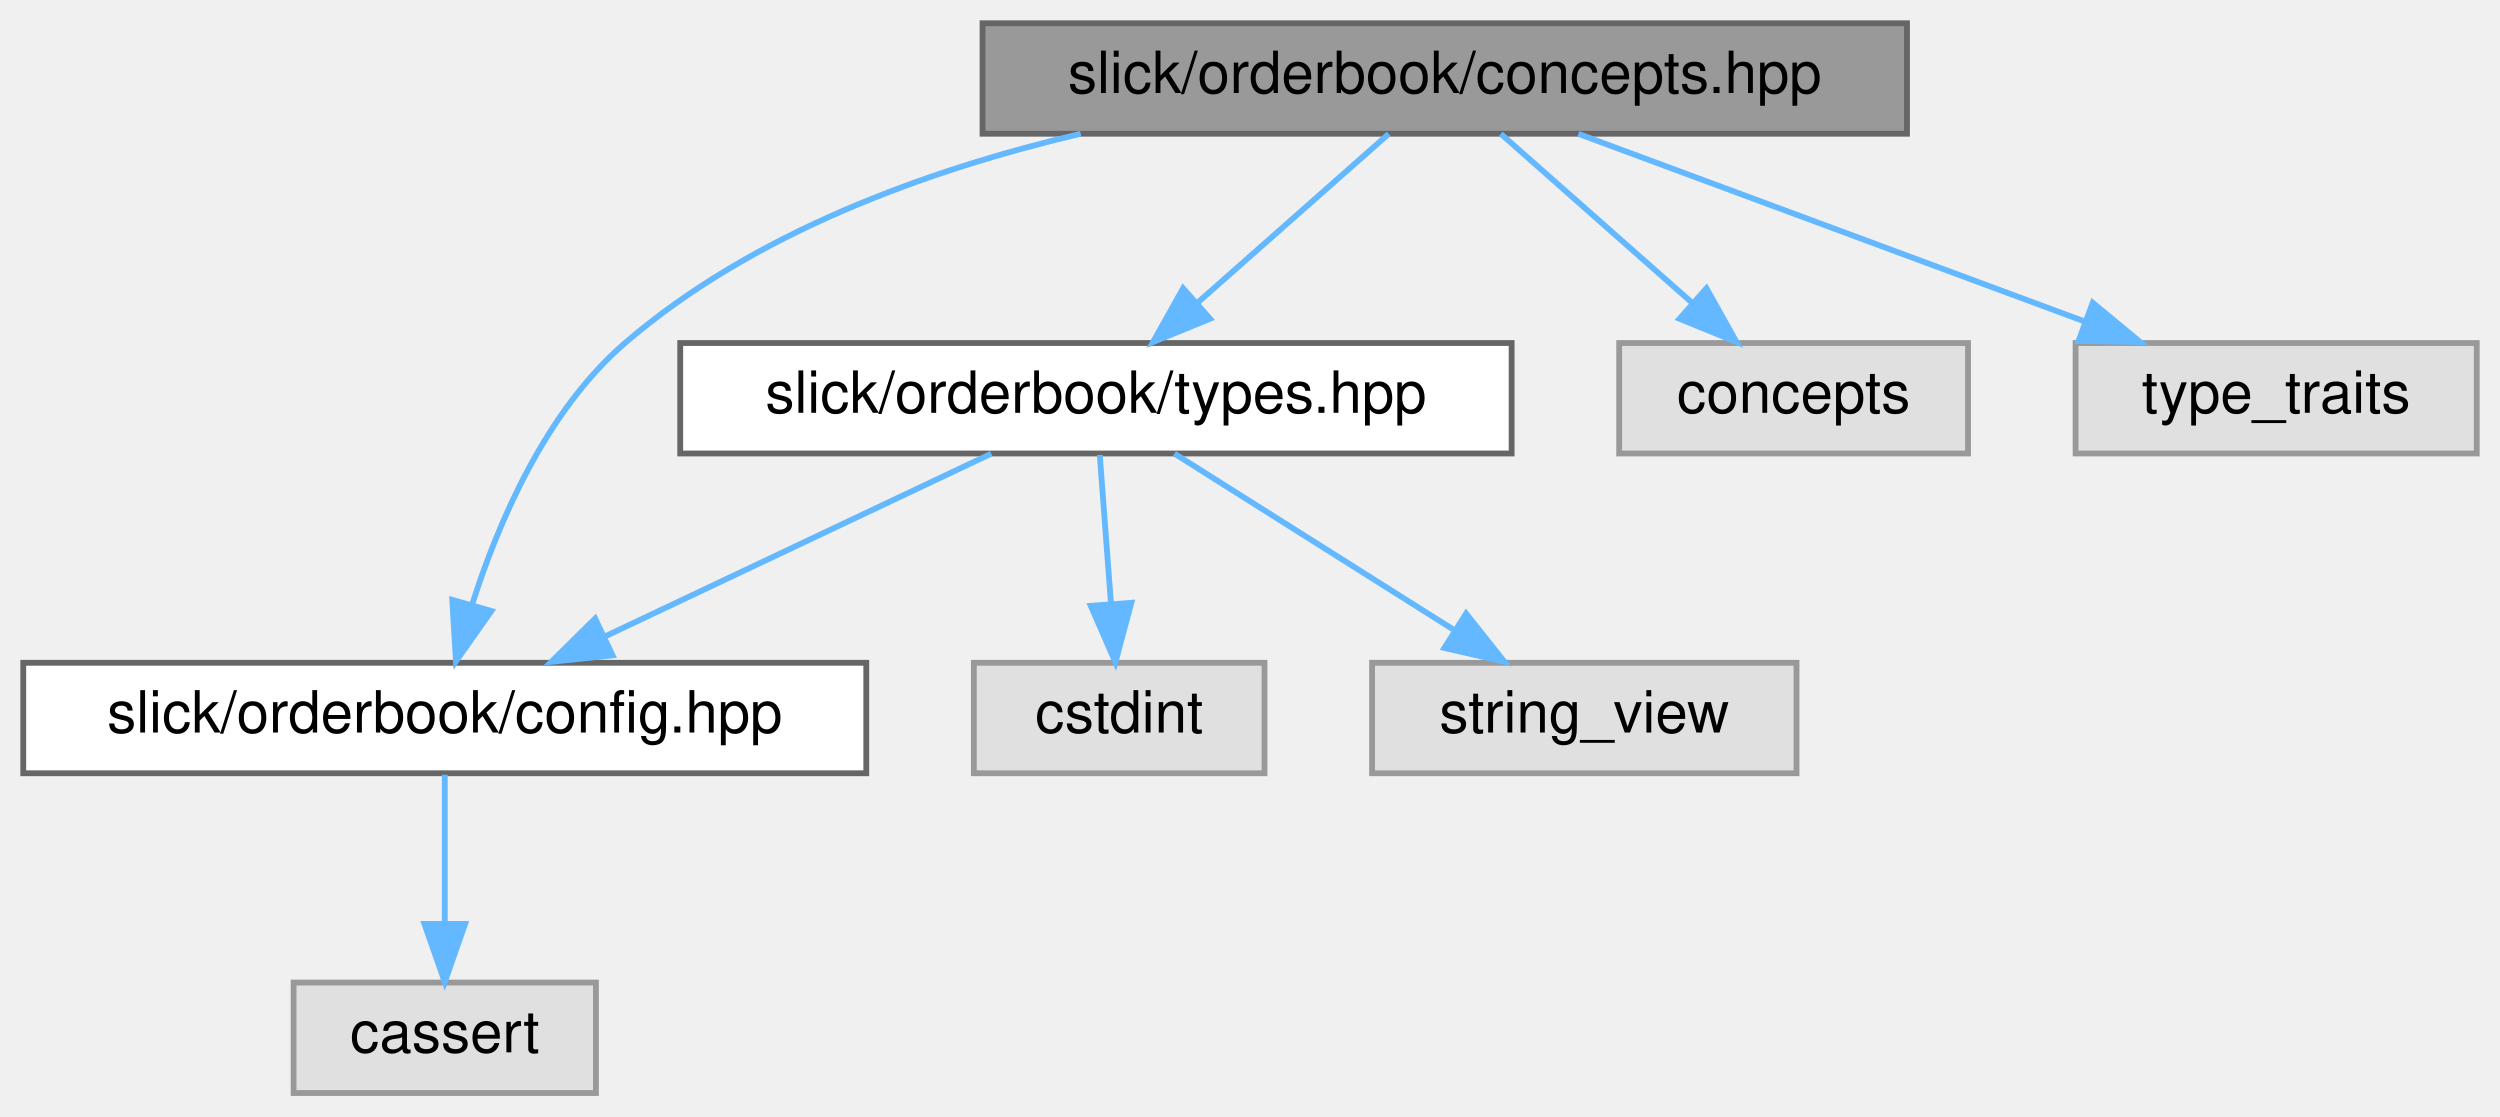
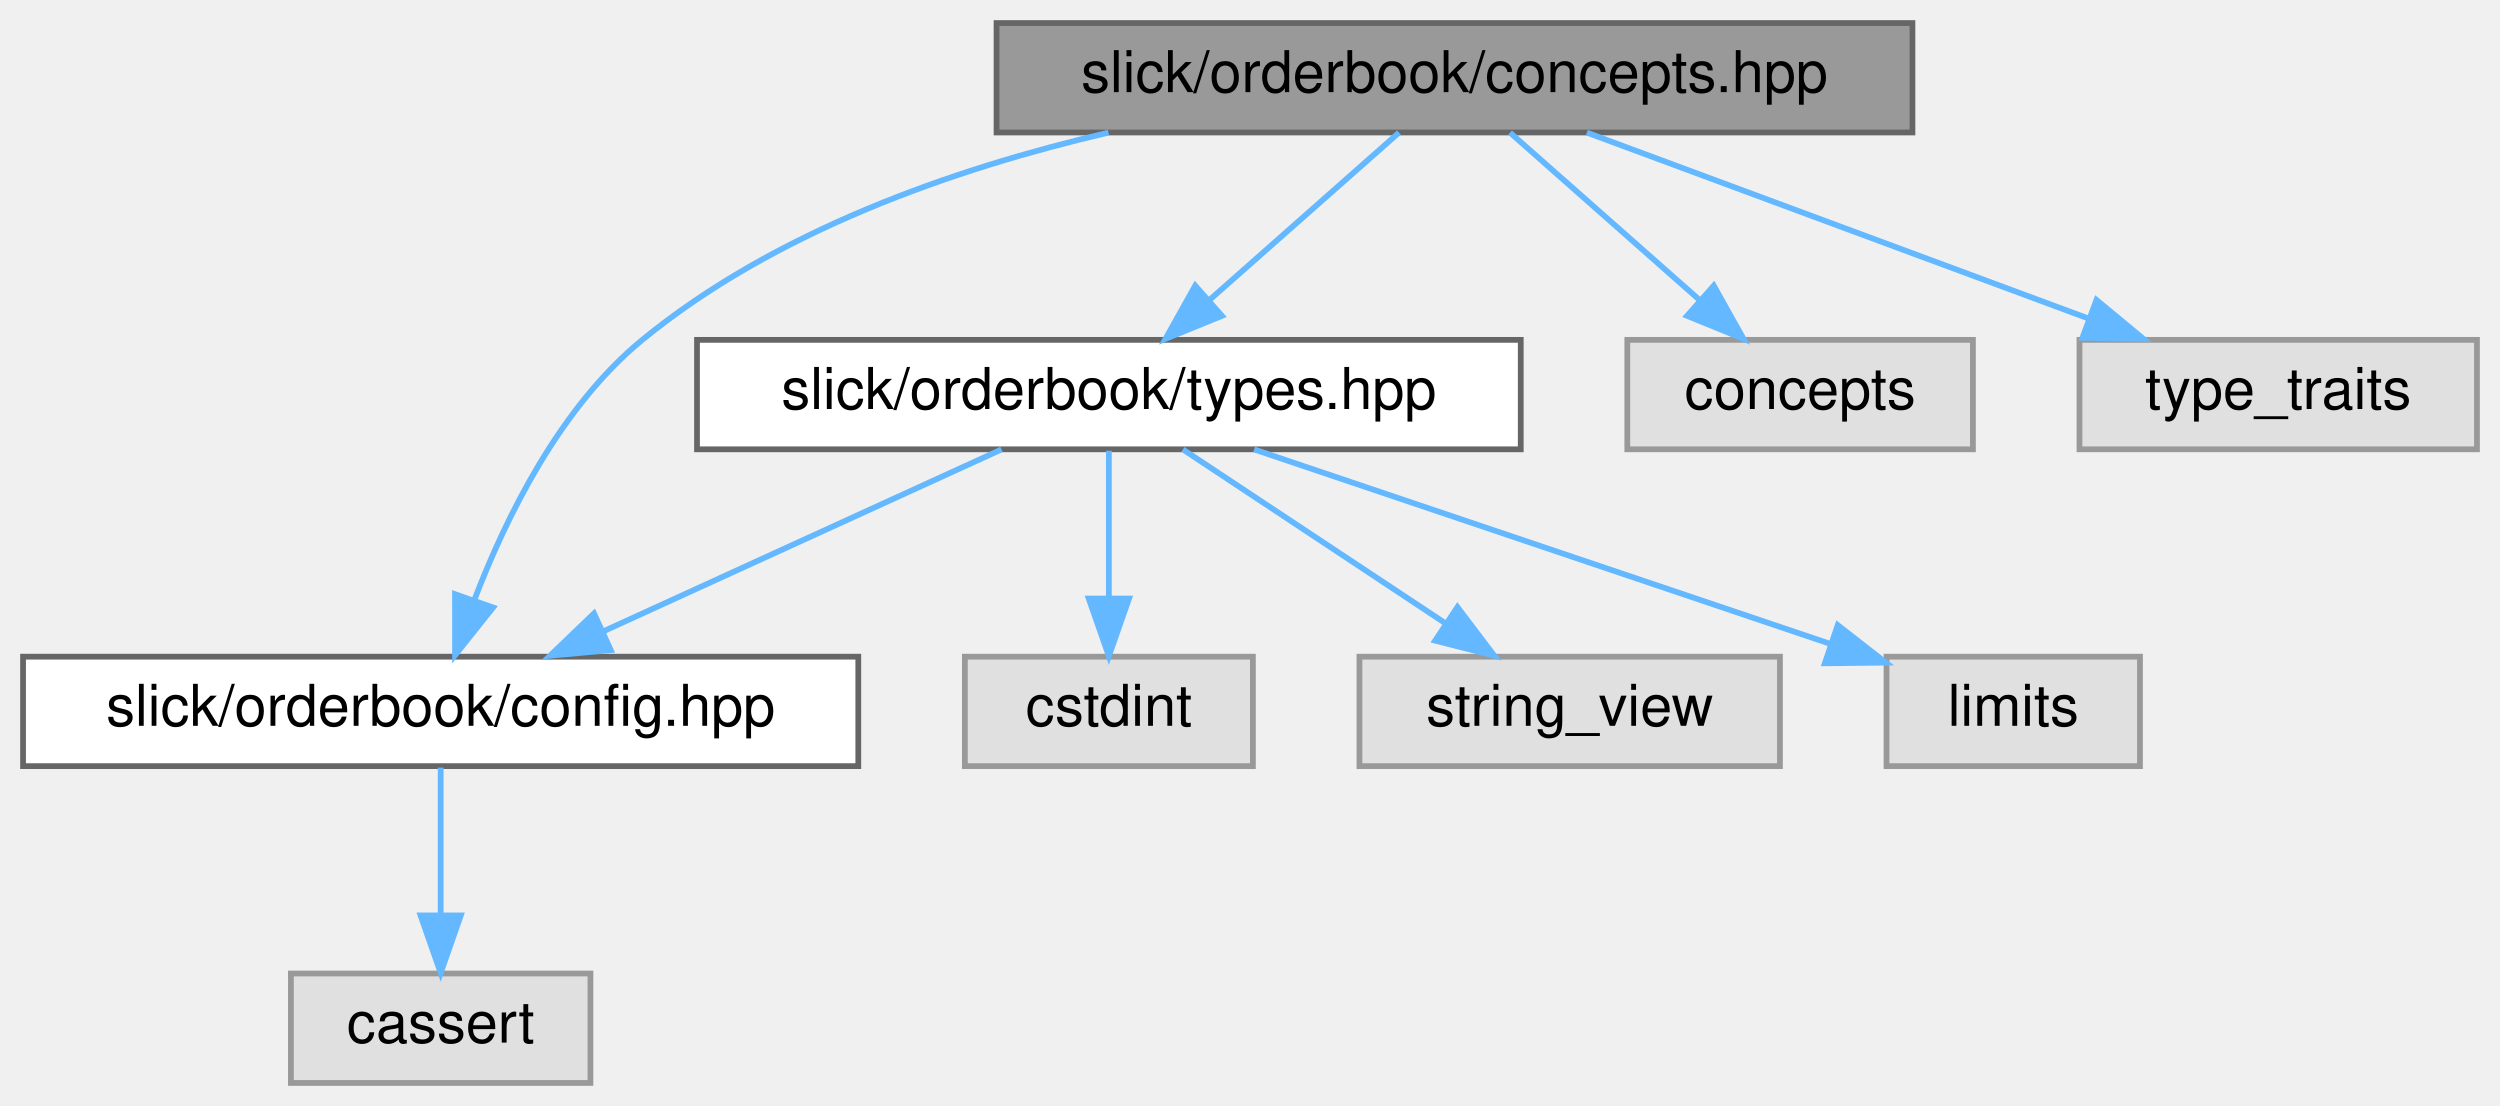
- <svg xmlns="http://www.w3.org/2000/svg" xmlns:xlink="http://www.w3.org/1999/xlink" width="430pt" height="192pt" viewBox="0.00 0.00 430.00 192.00">
+ <svg xmlns="http://www.w3.org/2000/svg" xmlns:xlink="http://www.w3.org/1999/xlink" width="434pt" height="192pt" viewBox="0.00 0.00 434.00 192.00">
  <g id="graph0" class="graph" transform="scale(1 1) rotate(0) translate(4 188)">
    <g id="Node000001" class="node">
      <g id="a_Node000001">
        <a xlink:title=" ">
-           <polygon fill="#999999" stroke="#666666" points="324,-184 165,-184 165,-165 324,-165 324,-184" />
-           <text text-anchor="middle" x="244.5" y="-172" font-family="Helvetica,sans-Serif" font-size="10.00">slick/orderbook/concepts.hpp</text>
+           <polygon fill="#999999" stroke="#666666" points="328,-184 169,-184 169,-165 328,-165 328,-184" />
+           <text text-anchor="middle" x="248.5" y="-172" font-family="Helvetica,sans-Serif" font-size="10.00">slick/orderbook/concepts.hpp</text>
        </a>
      </g>
    </g>
    <g id="Node000002" class="node">
      <g id="a_Node000002">
        <a xlink:href="config_8hpp.html" target="_top" xlink:title=" ">
          <polygon fill="white" stroke="#666666" points="145,-74 0,-74 0,-55 145,-55 145,-74" />
          <text text-anchor="middle" x="72.5" y="-62" font-family="Helvetica,sans-Serif" font-size="10.00">slick/orderbook/config.hpp</text>
        </a>
      </g>
    </g>
    <g id="edge1_Node000001_Node000002" class="edge">
      <g id="a_edge1_Node000001_Node000002">
        <a xlink:title=" ">
-           <path fill="none" stroke="#63b8ff" d="M181.88,-165C155.26,-158.73 125.38,-147.85 103.5,-129 89.87,-117.26 81.69,-98.14 77.18,-83.94" />
-           <polygon fill="#63b8ff" stroke="#63b8ff" points="80.52,-82.91 74.42,-74.25 73.79,-84.82 80.52,-82.91" />
+           <path fill="none" stroke="#63b8ff" d="M188.43,-164.98C161.38,-158.68 130.43,-147.79 107.5,-129 93.22,-117.3 83.82,-98.17 78.39,-83.96" />
+           <polygon fill="#63b8ff" stroke="#63b8ff" points="81.6,-82.54 75,-74.26 74.99,-84.85 81.6,-82.54" />
        </a>
      </g>
    </g>
    <g id="Node000004" class="node">
      <g id="a_Node000004">
        <a xlink:href="types_8hpp.html" target="_top" xlink:title=" ">
-           <polygon fill="white" stroke="#666666" points="256,-129 113,-129 113,-110 256,-110 256,-129" />
-           <text text-anchor="middle" x="184.5" y="-117" font-family="Helvetica,sans-Serif" font-size="10.00">slick/orderbook/types.hpp</text>
+           <polygon fill="white" stroke="#666666" points="260,-129 117,-129 117,-110 260,-110 260,-129" />
+           <text text-anchor="middle" x="188.5" y="-117" font-family="Helvetica,sans-Serif" font-size="10.00">slick/orderbook/types.hpp</text>
        </a>
      </g>
    </g>
    <g id="edge3_Node000001_Node000004" class="edge">
      <g id="a_edge3_Node000001_Node000004">
        <a xlink:title=" ">
-           <path fill="none" stroke="#63b8ff" d="M234.86,-164.98C225.99,-157.15 212.63,-145.34 201.89,-135.86" />
-           <polygon fill="#63b8ff" stroke="#63b8ff" points="204.13,-133.17 194.32,-129.17 199.49,-138.41 204.13,-133.17" />
-         </a>
-       </g>
-     </g>
-     <g id="Node000007" class="node">
-       <g id="a_Node000007">
-         <a xlink:title=" ">
-           <polygon fill="#e0e0e0" stroke="#999999" points="334.5,-129 274.5,-129 274.5,-110 334.5,-110 334.5,-129" />
-           <text text-anchor="middle" x="304.5" y="-117" font-family="Helvetica,sans-Serif" font-size="10.00">concepts</text>
-         </a>
-       </g>
-     </g>
-     <g id="edge7_Node000001_Node000007" class="edge">
-       <g id="a_edge7_Node000001_Node000007">
-         <a xlink:title=" ">
-           <path fill="none" stroke="#63b8ff" d="M254.14,-164.98C263.01,-157.15 276.37,-145.34 287.11,-135.86" />
-           <polygon fill="#63b8ff" stroke="#63b8ff" points="289.51,-138.41 294.68,-129.17 284.87,-133.17 289.51,-138.41" />
+           <path fill="none" stroke="#63b8ff" d="M238.86,-164.98C229.99,-157.15 216.63,-145.34 205.89,-135.86" />
+           <polygon fill="#63b8ff" stroke="#63b8ff" points="208.13,-133.17 198.32,-129.17 203.49,-138.41 208.13,-133.17" />
        </a>
      </g>
    </g>
    <g id="Node000008" class="node">
      <g id="a_Node000008">
        <a xlink:title=" ">
-           <polygon fill="#e0e0e0" stroke="#999999" points="422,-129 353,-129 353,-110 422,-110 422,-129" />
-           <text text-anchor="middle" x="387.5" y="-117" font-family="Helvetica,sans-Serif" font-size="10.00">type_traits</text>
+           <polygon fill="#e0e0e0" stroke="#999999" points="338.5,-129 278.5,-129 278.5,-110 338.5,-110 338.5,-129" />
+           <text text-anchor="middle" x="308.5" y="-117" font-family="Helvetica,sans-Serif" font-size="10.00">concepts</text>
        </a>
      </g>
    </g>
    <g id="edge8_Node000001_Node000008" class="edge">
      <g id="a_edge8_Node000001_Node000008">
        <a xlink:title=" ">
-           <path fill="none" stroke="#63b8ff" d="M267.48,-164.98C291,-156.27 327.79,-142.63 354.44,-132.75" />
-           <polygon fill="#63b8ff" stroke="#63b8ff" points="355.95,-135.93 364.11,-129.17 353.51,-129.36 355.95,-135.93" />
+           <path fill="none" stroke="#63b8ff" d="M258.14,-164.98C267.01,-157.15 280.37,-145.34 291.11,-135.86" />
+           <polygon fill="#63b8ff" stroke="#63b8ff" points="293.51,-138.41 298.68,-129.17 288.87,-133.17 293.51,-138.41" />
+         </a>
+       </g>
+     </g>
+     <g id="Node000009" class="node">
+       <g id="a_Node000009">
+         <a xlink:title=" ">
+           <polygon fill="#e0e0e0" stroke="#999999" points="426,-129 357,-129 357,-110 426,-110 426,-129" />
+           <text text-anchor="middle" x="391.5" y="-117" font-family="Helvetica,sans-Serif" font-size="10.00">type_traits</text>
+         </a>
+       </g>
+     </g>
+     <g id="edge9_Node000001_Node000009" class="edge">
+       <g id="a_edge9_Node000001_Node000009">
+         <a xlink:title=" ">
+           <path fill="none" stroke="#63b8ff" d="M271.48,-164.98C295,-156.27 331.79,-142.63 358.44,-132.75" />
+           <polygon fill="#63b8ff" stroke="#63b8ff" points="359.95,-135.93 368.11,-129.17 357.51,-129.36 359.95,-135.93" />
        </a>
      </g>
    </g>
    <g id="Node000003" class="node">
      <g id="a_Node000003">
        <a xlink:title=" ">
          <polygon fill="#e0e0e0" stroke="#999999" points="98.5,-19 46.5,-19 46.5,0 98.5,0 98.5,-19" />
          <text text-anchor="middle" x="72.5" y="-7" font-family="Helvetica,sans-Serif" font-size="10.00">cassert</text>
        </a>
      </g>
    </g>
    <g id="edge2_Node000002_Node000003" class="edge">
      <g id="a_edge2_Node000002_Node000003">
        <a xlink:title=" ">
          <path fill="none" stroke="#63b8ff" d="M72.5,-54.75C72.5,-47.8 72.5,-37.85 72.5,-29.13" />
          <polygon fill="#63b8ff" stroke="#63b8ff" points="76,-29.09 72.5,-19.09 69,-29.09 76,-29.09" />
        </a>
      </g>
    </g>
    <g id="edge4_Node000004_Node000002" class="edge">
      <g id="a_edge4_Node000004_Node000002">
        <a xlink:title=" ">
-           <path fill="none" stroke="#63b8ff" d="M166.51,-109.98C148.57,-101.5 120.78,-88.35 100.07,-78.54" />
-           <polygon fill="#63b8ff" stroke="#63b8ff" points="101.36,-75.28 90.82,-74.17 98.36,-81.61 101.36,-75.28" />
+           <path fill="none" stroke="#63b8ff" d="M169.86,-109.98C151.2,-101.46 122.25,-88.23 100.76,-78.41" />
+           <polygon fill="#63b8ff" stroke="#63b8ff" points="102.03,-75.14 91.48,-74.17 99.12,-81.51 102.03,-75.14" />
        </a>
      </g>
    </g>
    <g id="Node000005" class="node">
      <g id="a_Node000005">
        <a xlink:title=" ">
          <polygon fill="#e0e0e0" stroke="#999999" points="213.5,-74 163.5,-74 163.5,-55 213.5,-55 213.5,-74" />
          <text text-anchor="middle" x="188.5" y="-62" font-family="Helvetica,sans-Serif" font-size="10.00">cstdint</text>
        </a>
      </g>
    </g>
    <g id="edge5_Node000004_Node000005" class="edge">
      <g id="a_edge5_Node000004_Node000005">
        <a xlink:title=" ">
-           <path fill="none" stroke="#63b8ff" d="M185.16,-109.75C185.68,-102.8 186.44,-92.85 187.09,-84.13" />
-           <polygon fill="#63b8ff" stroke="#63b8ff" points="190.59,-84.32 187.85,-74.09 183.61,-83.8 190.59,-84.32" />
+           <path fill="none" stroke="#63b8ff" d="M188.5,-109.75C188.5,-102.8 188.5,-92.85 188.5,-84.13" />
+           <polygon fill="#63b8ff" stroke="#63b8ff" points="192,-84.09 188.5,-74.09 185,-84.09 192,-84.09" />
        </a>
      </g>
    </g>
    <g id="Node000006" class="node">
      <g id="a_Node000006">
        <a xlink:title=" ">
          <polygon fill="#e0e0e0" stroke="#999999" points="305,-74 232,-74 232,-55 305,-55 305,-74" />
          <text text-anchor="middle" x="268.5" y="-62" font-family="Helvetica,sans-Serif" font-size="10.00">string_view</text>
        </a>
      </g>
    </g>
    <g id="edge6_Node000004_Node000006" class="edge">
      <g id="a_edge6_Node000004_Node000006">
        <a xlink:title=" ">
-           <path fill="none" stroke="#63b8ff" d="M198,-109.98C210.9,-101.84 230.6,-89.41 245.9,-79.76" />
-           <polygon fill="#63b8ff" stroke="#63b8ff" points="248.17,-82.47 254.76,-74.17 244.43,-76.55 248.17,-82.47" />
+           <path fill="none" stroke="#63b8ff" d="M201.35,-109.98C213.64,-101.84 232.41,-89.41 246.98,-79.76" />
+           <polygon fill="#63b8ff" stroke="#63b8ff" points="249.01,-82.61 255.41,-74.17 245.14,-76.78 249.01,-82.61" />
+         </a>
+       </g>
+     </g>
+     <g id="Node000007" class="node">
+       <g id="a_Node000007">
+         <a xlink:title=" ">
+           <polygon fill="#e0e0e0" stroke="#999999" points="367.5,-74 323.5,-74 323.5,-55 367.5,-55 367.5,-74" />
+           <text text-anchor="middle" x="345.5" y="-62" font-family="Helvetica,sans-Serif" font-size="10.00">limits</text>
+         </a>
+       </g>
+     </g>
+     <g id="edge7_Node000004_Node000007" class="edge">
+       <g id="a_edge7_Node000004_Node000007">
+         <a xlink:title=" ">
+           <path fill="none" stroke="#63b8ff" d="M213.72,-109.98C240.86,-100.82 284.09,-86.23 313.57,-76.28" />
+           <polygon fill="#63b8ff" stroke="#63b8ff" points="315.03,-79.48 323.38,-72.97 312.79,-72.85 315.03,-79.48" />
        </a>
      </g>
    </g>
  </g>
</svg>
